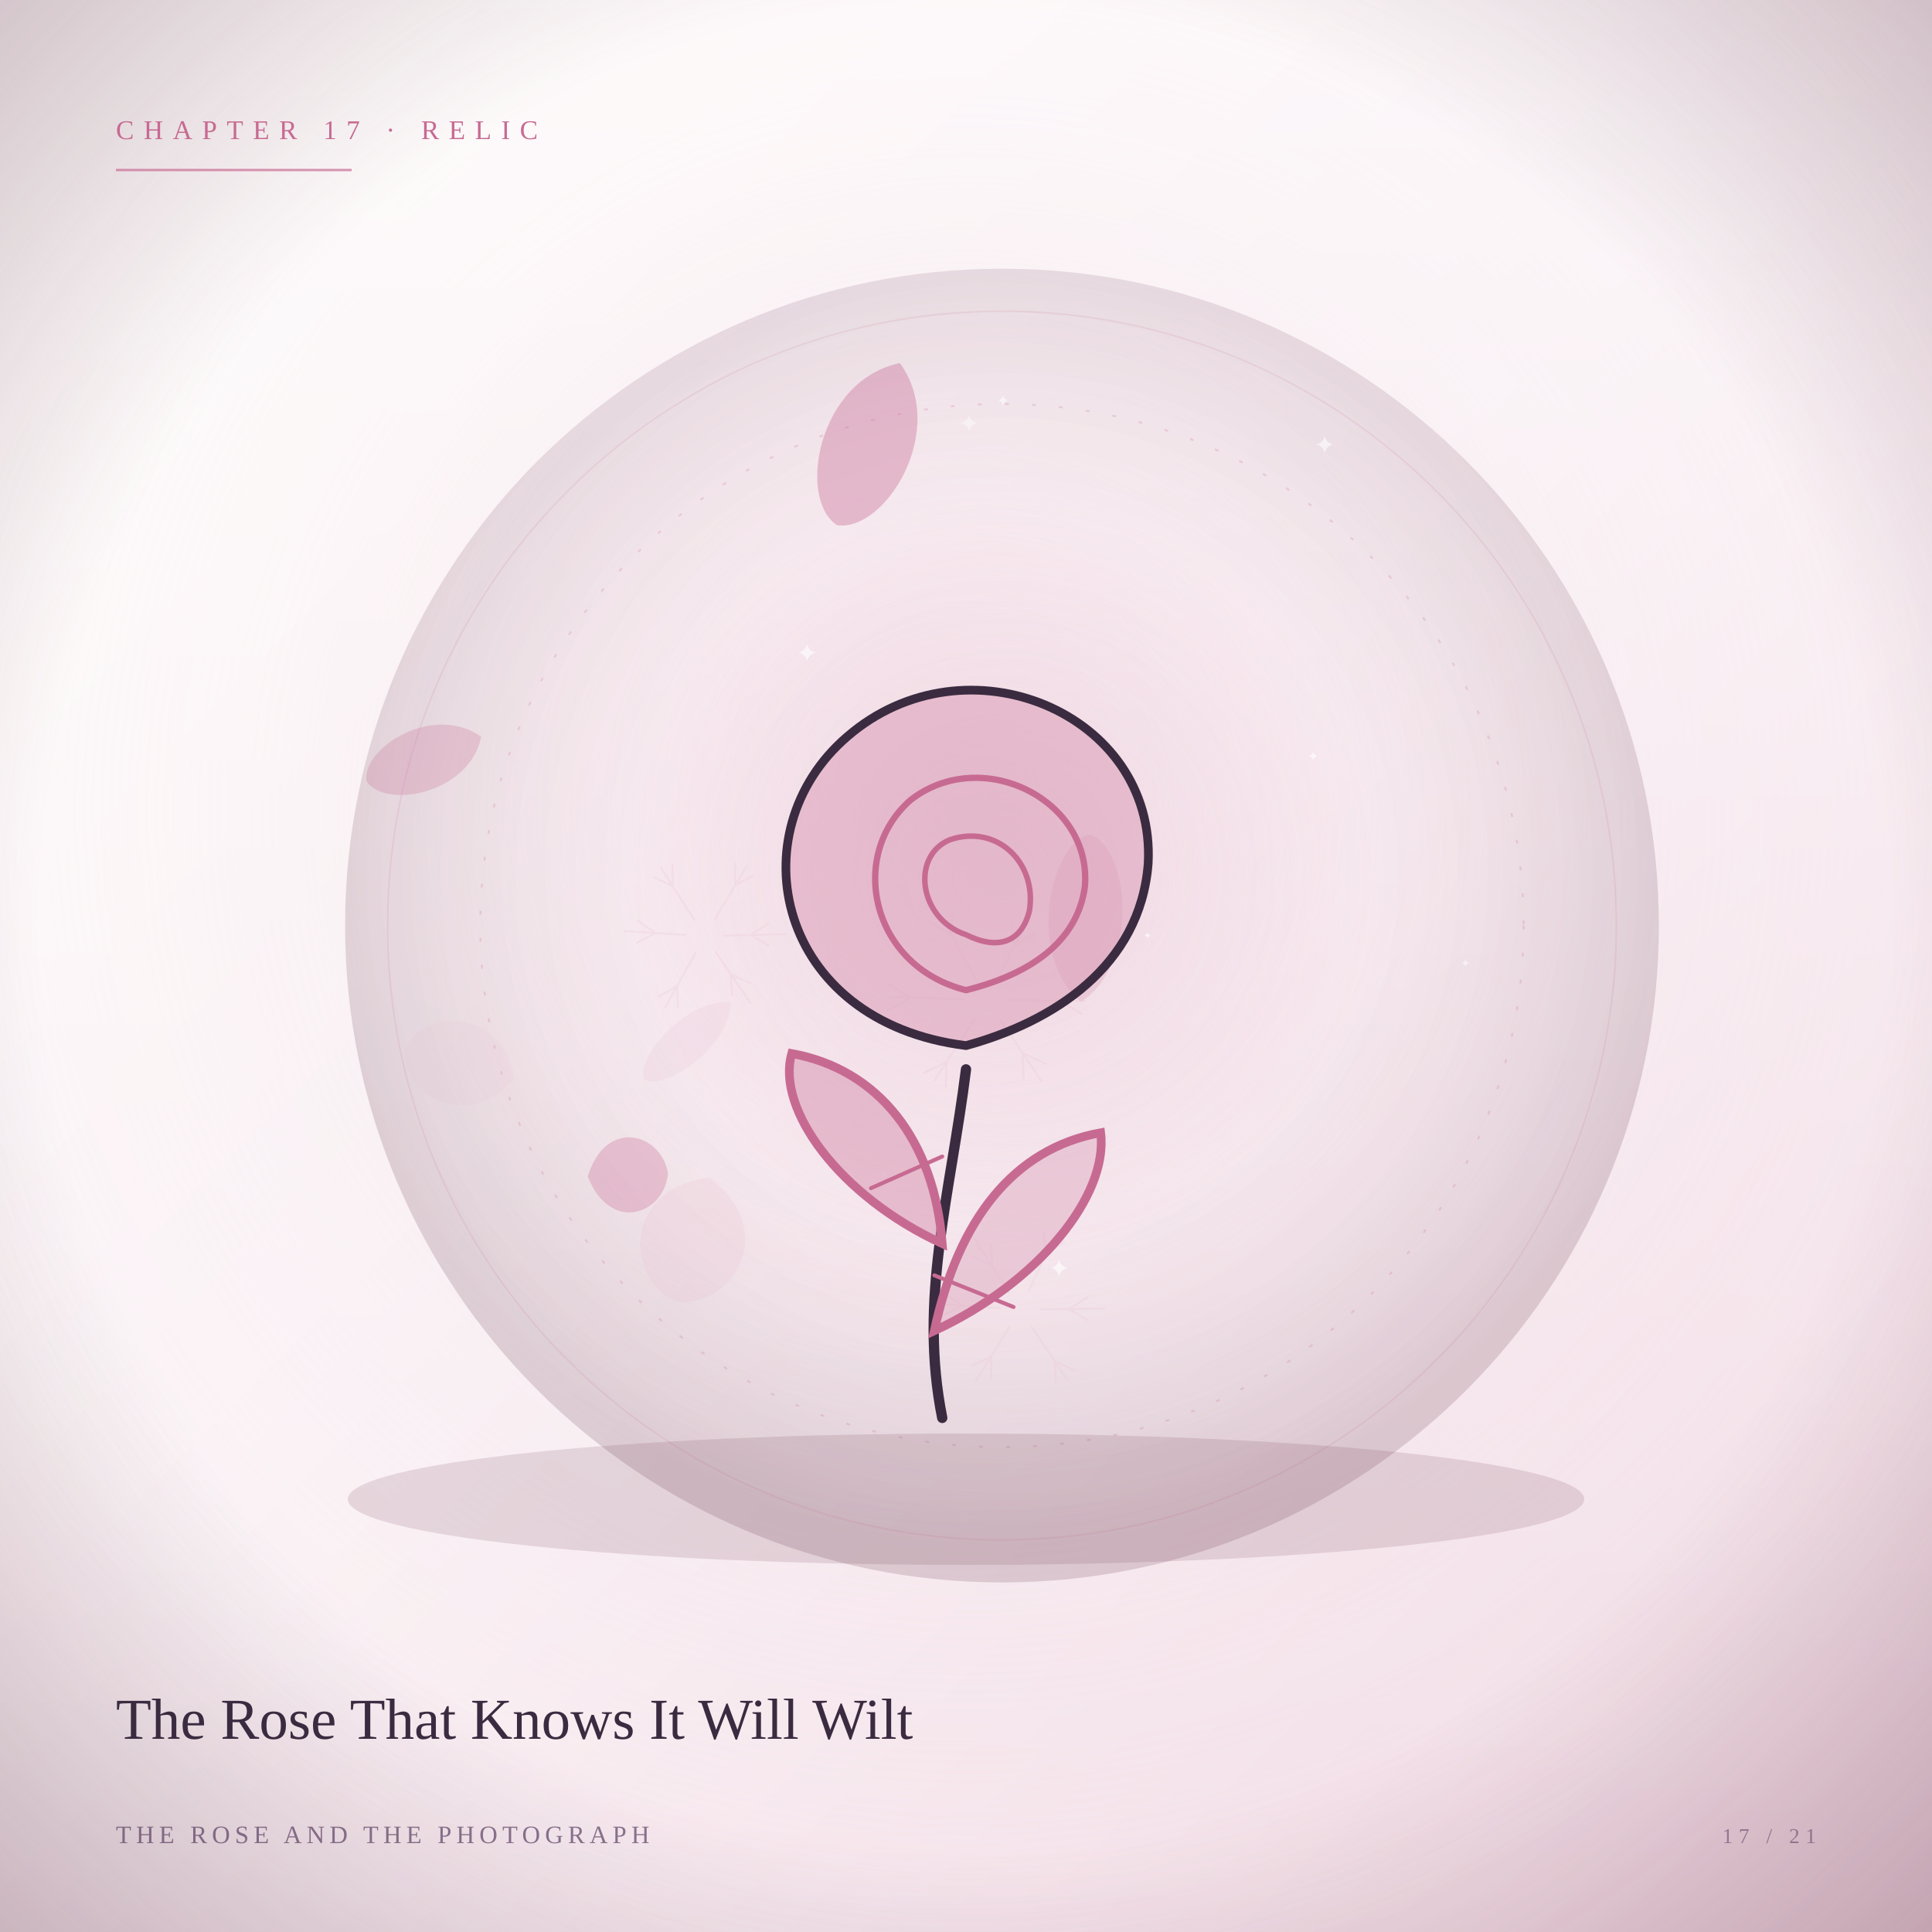
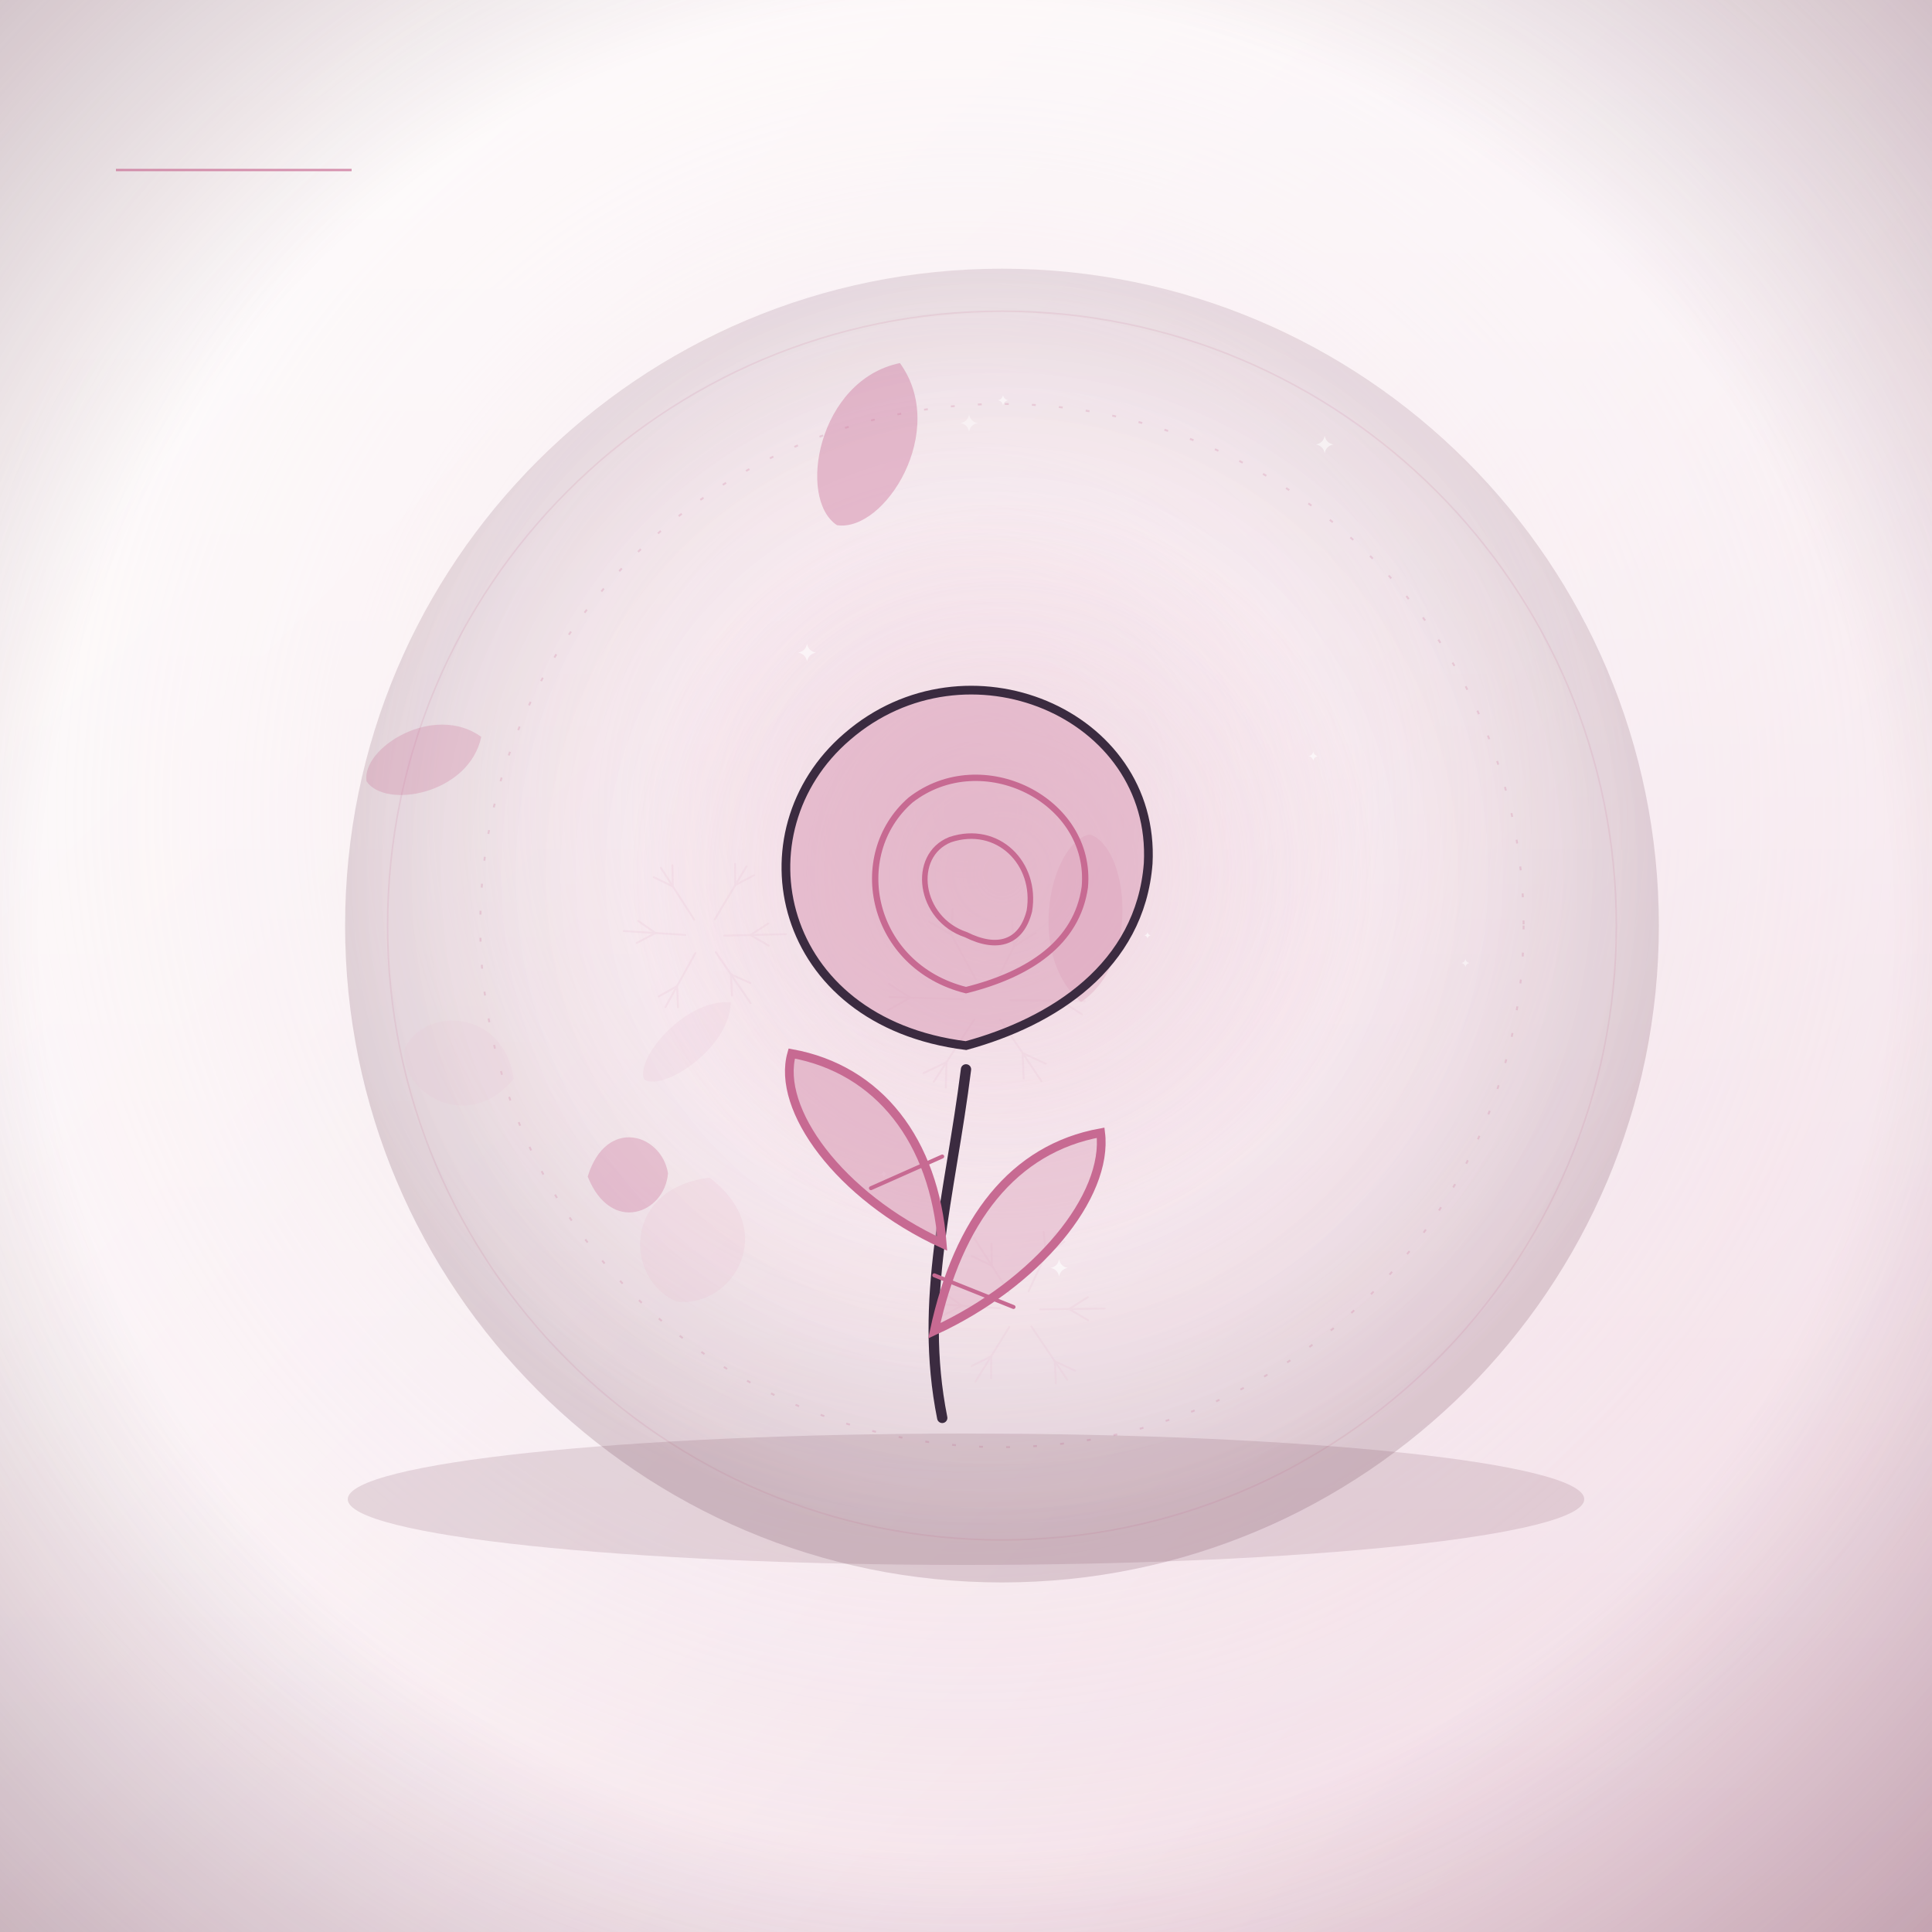
<svg xmlns="http://www.w3.org/2000/svg" viewBox="0 0 1000 1000" width="1000" height="1000" role="img" aria-labelledby="r17-title r17-desc">
  <defs>
    <linearGradient id="r17-bg" x1="0" y1="0" x2="1" y2="1">
      <stop offset="0" stop-color="#FFFDFB" />
      <stop offset="0.48" stop-color="rgb(249, 240, 244)" />
      <stop offset="1" stop-color="rgb(239, 213, 224)" />
    </linearGradient>
    <radialGradient id="r17-halo" cx="50%" cy="42%" r="62%">
      <stop offset="0" stop-color="rgb(227, 181, 201)" stop-opacity="0.7" />
      <stop offset="0.55" stop-color="rgb(244, 225, 233)" stop-opacity="0.24" />
      <stop offset="1" stop-color="rgb(249, 240, 244)" stop-opacity="0" />
    </radialGradient>
    <linearGradient id="r17-accent" x1="0" y1="0" x2="0.9" y2="1">
      <stop offset="0" stop-color="rgb(210, 136, 168)" />
      <stop offset="0.55" stop-color="#C76A92" />
      <stop offset="1" stop-color="rgb(163, 87, 120)" />
    </linearGradient>
    <linearGradient id="r17-veil" x1="0" y1="0" x2="0" y2="1">
      <stop offset="0" stop-color="#FFFFFF" stop-opacity="0.88" />
      <stop offset="0.55" stop-color="#FFFFFF" stop-opacity="0.4" />
      <stop offset="1" stop-color="#FFFFFF" stop-opacity="0.08" />
    </linearGradient>
    <radialGradient id="r17-spot" cx="50%" cy="46%" r="52%">
      <stop offset="0" stop-color="rgb(239, 213, 224)" stop-opacity="0.58" />
      <stop offset="0.55" stop-color="rgb(247, 234, 240)" stop-opacity="0.16" />
      <stop offset="1" stop-color="rgb(100, 53, 73)" stop-opacity="0.24" />
    </radialGradient>
    <radialGradient id="r17-vignette" cx="50%" cy="48%" r="72%">
      <stop offset="0" stop-color="rgb(100, 53, 73)" stop-opacity="0" />
      <stop offset="0.66" stop-color="rgb(100, 53, 73)" stop-opacity="0" />
      <stop offset="1" stop-color="rgb(100, 53, 73)" stop-opacity="0.32" />
    </radialGradient>
    <filter id="r17-blur" x="-30%" y="-30%" width="160%" height="160%">
      <feGaussianBlur stdDeviation="26" />
    </filter>
    <filter id="r17-soft" x="-20%" y="-20%" width="140%" height="140%">
      <feGaussianBlur stdDeviation="4" />
    </filter>
    <filter id="r17-shadow" x="-30%" y="-30%" width="160%" height="160%">
      <feDropShadow dx="0" dy="10" stdDeviation="14" flood-color="rgb(90, 48, 66)" flood-opacity="0.22" />
    </filter>
  </defs>
  <rect width="1000" height="1000" fill="url(#r17-bg)" />
  <rect width="1000" height="1000" fill="url(#r17-halo)" />
  <rect width="1000" height="1000" fill="url(#r17-veil)" opacity="0.5" />
  <circle cx="518.62" cy="479.07" r="340" fill="url(#r17-spot)" opacity="0.78" />
  <circle cx="518.62" cy="479.07" r="270" fill="none" stroke="#C76A92" stroke-width="1" opacity="0.22" stroke-dasharray="2 12" />
  <circle cx="518.62" cy="479.07" r="318" fill="none" stroke="#C76A92" stroke-width="0.8" opacity="0.14" />
  <rect width="1000" height="1000" fill="url(#r17-vignette)" />
  <path d="M0 0 C -30.07 -22.58 -20.28 -81.63 0 -86.84 C 20.28 -81.63 30.07 -22.58 0 0 Z" transform="translate(559.53 518.63) rotate(2.97)" fill="#C76A92" opacity="0.181" />
  <path d="M0 0 C -34.19 -15.23 -23.06 -55.08 0 -58.59 C 23.06 -55.08 34.19 -15.23 0 0 Z" transform="translate(265.91 558.5) rotate(285.81)" fill="rgb(233, 195, 211)" opacity="0.164" />
  <path d="M0 0 C -30.68 -10.82 -20.69 -39.11 0 -41.6 C 20.69 -39.11 30.68 -10.82 0 0 Z" transform="translate(304.19 608.99) rotate(87.65)" fill="#C76A92" opacity="0.307" />
  <path d="M0 0 C -17.11 -15.59 -11.54 -56.38 0 -59.98 C 11.54 -56.38 17.11 -15.59 0 0 Z" transform="translate(378.19 518.87) rotate(228.23)" fill="rgb(233, 195, 211)" opacity="0.213" />
  <path d="M0 0 C -25.41 -16.56 -17.14 -59.88 0 -63.7 C 17.14 -59.88 25.41 -16.56 0 0 Z" transform="translate(249.1 381.38) rotate(248.84)" fill="#C76A92" opacity="0.254" />
  <path d="M0 0 C -42.61 -17.25 -28.74 -62.38 0 -66.36 C 28.74 -62.38 42.61 -17.25 0 0 Z" transform="translate(367.17 609.53) rotate(194.72)" fill="rgb(233, 195, 211)" opacity="0.247" />
  <path d="M0 0 C -36.28 -23.4 -24.47 -84.61 0 -90.01 C 24.47 -84.61 36.28 -23.4 0 0 Z" transform="translate(465.8 187.93) rotate(201.24)" fill="#C76A92" opacity="0.382" />
  <g stroke="rgb(234, 198, 214)" stroke-width="1" opacity="0.28" stroke-linecap="round">
    <line x1="538.47" y1="677.73" x2="571.82" y2="677.29" />
    <line x1="553.38" y1="677.53" x2="563.03" y2="671.44" />
    <line x1="553.38" y1="677.53" x2="563.19" y2="683.37" />
    <line x1="533.83" y1="686.6" x2="552.47" y2="714.25" />
    <line x1="546.02" y1="704.68" x2="556.41" y2="709.41" />
    <line x1="546.02" y1="704.68" x2="546.52" y2="716.08" />
    <line x1="522.41" y1="686.83" x2="504.88" y2="715.2" />
    <line x1="513.05" y1="701.99" x2="513.01" y2="713.39" />
    <line x1="513.05" y1="701.99" x2="502.86" y2="707.13" />
    <line x1="517.44" y1="677.16" x2="484.17" y2="674.91" />
    <line x1="497.89" y1="675.84" x2="487.78" y2="681.13" />
    <line x1="497.89" y1="675.84" x2="488.59" y2="669.23" />
    <line x1="522.27" y1="669" x2="504.28" y2="640.92" />
    <line x1="513.4" y1="655.15" x2="503.13" y2="650.18" />
    <line x1="513.4" y1="655.15" x2="513.17" y2="643.75" />
    <line x1="532.4" y1="668.33" x2="546.51" y2="638.11" />
    <line x1="541.43" y1="649" x2="540.14" y2="637.67" />
    <line x1="541.43" y1="649" x2="550.94" y2="642.71" />
  </g>
  <g stroke="rgb(234, 198, 214)" stroke-width="1" opacity="0.28" stroke-linecap="round">
    <line x1="523.01" y1="517.69" x2="561.46" y2="518.13" />
    <line x1="548.87" y1="517.98" x2="560.16" y2="511.23" />
    <line x1="548.87" y1="517.98" x2="560.01" y2="524.99" />
    <line x1="517.62" y1="527.64" x2="539.03" y2="559.59" />
    <line x1="529.3" y1="545.07" x2="541.25" y2="550.56" />
    <line x1="529.3" y1="545.07" x2="529.83" y2="558.22" />
    <line x1="504.24" y1="527.73" x2="483.28" y2="559.98" />
    <line x1="489.91" y1="549.78" x2="489.56" y2="562.93" />
    <line x1="489.91" y1="549.78" x2="478.03" y2="555.43" />
    <line x1="498.72" y1="517.19" x2="460.27" y2="516.08" />
    <line x1="471.05" y1="516.39" x2="459.63" y2="522.94" />
    <line x1="471.05" y1="516.39" x2="460.03" y2="509.19" />
    <line x1="505.04" y1="506.89" x2="486.61" y2="473.13" />
    <line x1="492.37" y1="483.68" x2="480.96" y2="477.13" />
    <line x1="492.37" y1="483.68" x2="493.03" y2="470.54" />
    <line x1="516.33" y1="506.7" x2="533.65" y2="472.36" />
    <line x1="524.87" y1="489.78" x2="523.78" y2="476.66" />
    <line x1="524.87" y1="489.78" x2="536.06" y2="482.86" />
  </g>
  <g stroke="rgb(234, 198, 214)" stroke-width="1" opacity="0.28" stroke-linecap="round">
    <line x1="374.88" y1="484.28" x2="406.82" y2="483.53" />
    <line x1="388.43" y1="483.96" x2="397.61" y2="478.03" />
    <line x1="388.43" y1="483.96" x2="397.88" y2="489.46" />
    <line x1="370.49" y1="492.85" x2="388.52" y2="519.22" />
    <line x1="378.35" y1="504.35" x2="388.33" y2="508.81" />
    <line x1="378.35" y1="504.35" x2="378.89" y2="515.26" />
    <line x1="359.9" y1="493.35" x2="344.41" y2="521.29" />
    <line x1="350.45" y1="510.39" x2="350.93" y2="521.31" />
    <line x1="350.45" y1="510.39" x2="340.94" y2="515.77" />
    <line x1="354.72" y1="483.9" x2="322.83" y2="481.91" />
    <line x1="339.25" y1="482.94" x2="329.59" y2="488.06" />
    <line x1="339.25" y1="482.94" x2="330.3" y2="476.65" />
    <line x1="359.34" y1="476.04" x2="342.06" y2="449.16" />
    <line x1="348.26" y1="458.81" x2="338.42" y2="454.06" />
    <line x1="348.26" y1="458.81" x2="348.03" y2="447.88" />
    <line x1="369.97" y1="475.86" x2="386.38" y2="448.45" />
    <line x1="380.6" y1="458.09" x2="380.49" y2="447.16" />
    <line x1="380.6" y1="458.09" x2="390.29" y2="453.03" />
  </g>
  <path d="M 417.72 333.2 Q 418.46 337.06 422.32 337.8 Q 418.46 338.53 417.72 342.39 Q 416.99 338.53 413.13 337.8 Q 416.99 337.06 417.72 333.2 Z" fill="#FFFFFF" opacity="0.594" />
  <path d="M 679.73 388.99 Q 680.12 391 682.12 391.38 Q 680.12 391.76 679.73 393.77 Q 679.35 391.76 677.34 391.38 Q 679.35 391 679.73 388.99 Z" fill="#FFFFFF" opacity="0.643" />
  <path d="M 457.47 605.96 Q 457.75 607.41 459.19 607.68 Q 457.75 607.96 457.47 609.4 Q 457.2 607.96 455.76 607.68 Q 457.2 607.41 457.47 605.96 Z" fill="#FFFFFF" opacity="0.364" />
  <path d="M 685.65 225.55 Q 686.38 229.35 690.17 230.07 Q 686.38 230.79 685.65 234.59 Q 684.93 230.79 681.13 230.07 Q 684.93 229.35 685.65 225.55 Z" fill="#FFFFFF" opacity="0.572" />
  <path d="M 593.95 482.48 Q 594.21 483.87 595.6 484.13 Q 594.21 484.4 593.95 485.78 Q 593.69 484.4 592.3 484.13 Q 593.69 483.87 593.95 482.48 Z" fill="#FFFFFF" opacity="0.659" />
  <path d="M 519.17 204.49 Q 519.6 206.73 521.84 207.15 Q 519.6 207.58 519.17 209.82 Q 518.74 207.58 516.5 207.15 Q 518.74 206.73 519.17 204.49 Z" fill="#FFFFFF" opacity="0.572" />
  <path d="M 501.59 214.52 Q 502.31 218.28 506.07 218.99 Q 502.31 219.71 501.59 223.47 Q 500.88 219.71 497.12 218.99 Q 500.88 218.28 501.59 214.52 Z" fill="#FFFFFF" opacity="0.401" />
  <path d="M 758.51 496.36 Q 758.84 498.11 760.6 498.45 Q 758.84 498.78 758.51 500.53 Q 758.18 498.78 756.42 498.45 Q 758.18 498.11 758.51 496.36 Z" fill="#FFFFFF" opacity="0.508" />
  <path d="M 548.19 651.79 Q 548.9 655.54 552.65 656.26 Q 548.9 656.97 548.19 660.72 Q 547.48 656.97 543.73 656.26 Q 547.48 655.54 548.19 651.79 Z" fill="#FFFFFF" opacity="0.625" />
  <ellipse cx="500" cy="776" rx="320" ry="34" fill="rgb(115, 61, 85)" opacity="0.16" />
  <g transform="translate(500 492) scale(2.05)">
    <g stroke="#3B2B40" stroke-width="2.2" fill="none" stroke-linecap="round">
      <path d="M 0,30 C -4,62 -12,88 -6,118" stroke="#3B2B40" stroke-width="2.6" />
      <path d="M -6,74 C -32,62 -48,40 -44,26 C -22,30 -8,48 -6,74 Z" fill="rgb(216, 151, 179)" fill-opacity="0.55" stroke="#C76A92" />
      <path d="M -8,96 C 18,84 36,62 34,46 C 12,50 -2,68 -8,96 Z" fill="rgb(224, 173, 195)" fill-opacity="0.5" stroke="#C76A92" />
      <path d="M 0,24 C -48,18 -58,-30 -30,-54 C 0,-80 48,-60 46,-22 C 44,4 22,18 0,24 Z" fill="rgb(219, 158, 184)" fill-opacity="0.55" />
      <path d="M 0,10 C -24,4 -30,-24 -14,-38 C 4,-52 32,-38 30,-16 C 28,-2 16,6 0,10 Z" stroke="#C76A92" stroke-width="1.6" />
      <path d="M 0,-4 C -12,-8 -14,-24 -4,-28 C 8,-32 18,-22 16,-10 C 14,-2 8,0 0,-4 Z" stroke="#C76A92" stroke-width="1.4" />
      <path d="M -6,52 l -18,8 M -8,82 l 20,8" stroke="#C76A92" stroke-width="1" />
    </g>
  </g>
  <g>
-     <text x="60" y="72" font-family="Georgia, 'Times New Roman', serif" font-size="14" letter-spacing="5" fill="#C76A92">CHAPTER 17 · RELIC</text>
    <line x1="60" y1="88" x2="182" y2="88" stroke="#C76A92" stroke-width="1.2" opacity="0.7" />
-     <text x="60" y="900" font-family="Georgia, 'Times New Roman', serif" font-size="30" font-weight="400" fill="#3B2B40" text-anchor="start">The Rose That Knows It Will Wilt</text>
-     <text x="60" y="954" font-family="Georgia, 'Times New Roman', serif" font-size="13" letter-spacing="2.5" fill="#5B3F62" fill-opacity="0.7">THE ROSE AND THE PHOTOGRAPH</text>
-     <text x="940" y="954" font-family="Georgia, 'Times New Roman', serif" font-size="11" letter-spacing="3" fill="#5B3F62" fill-opacity="0.55" text-anchor="end">17 / 21</text>
  </g>
</svg>
